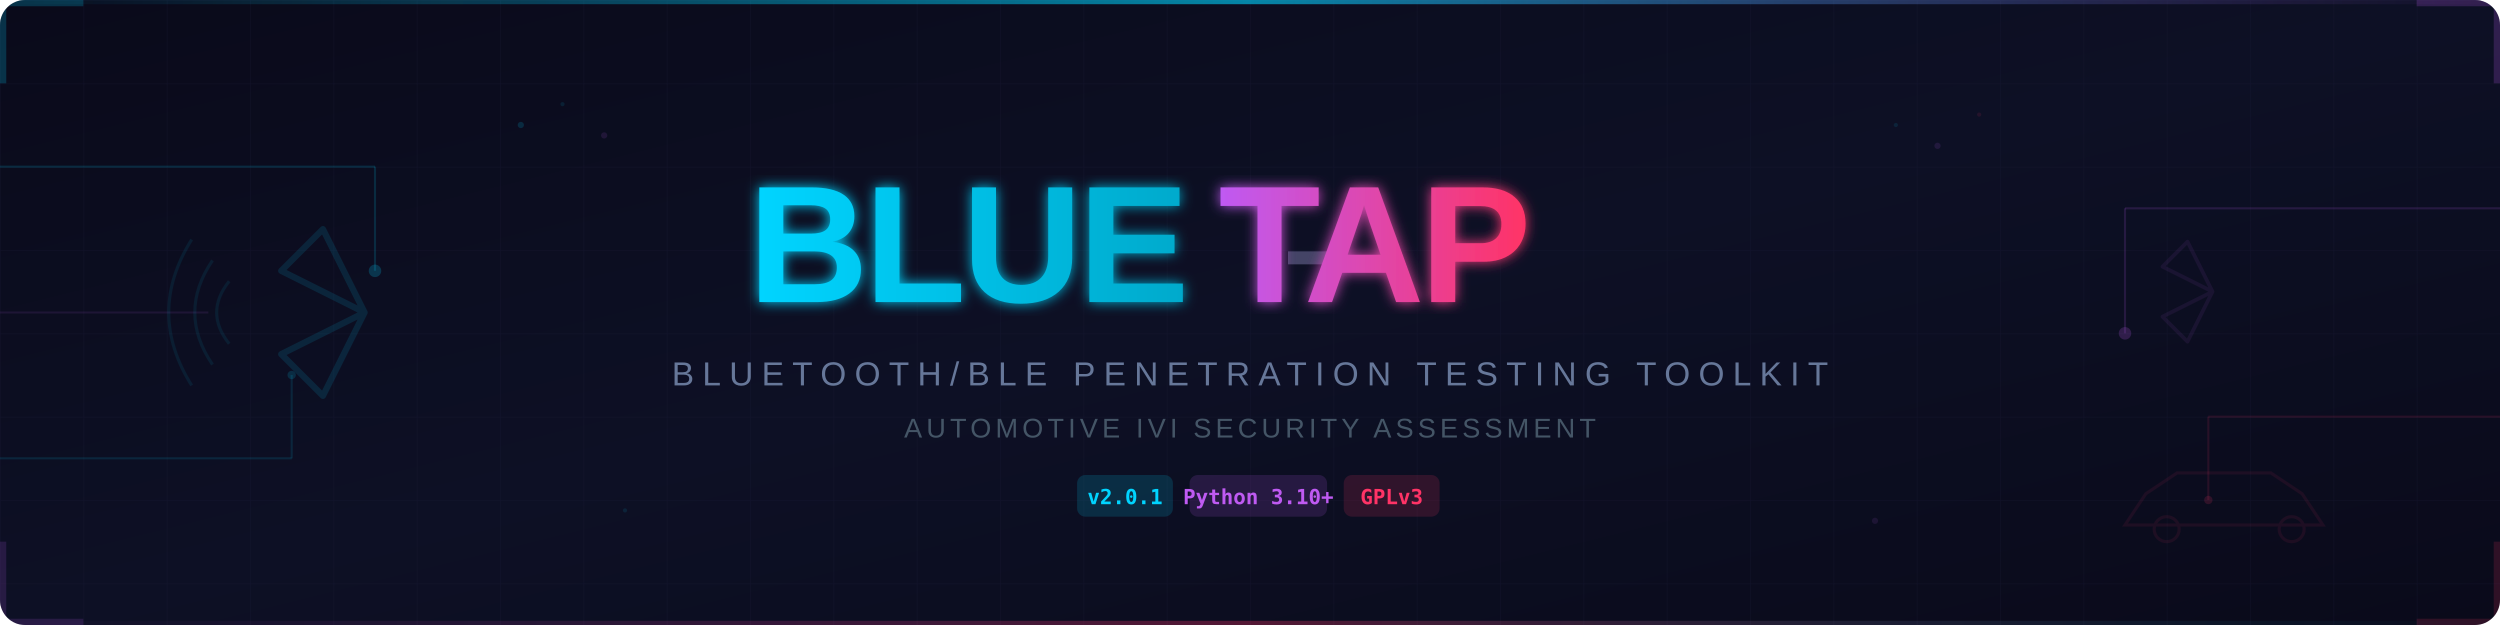
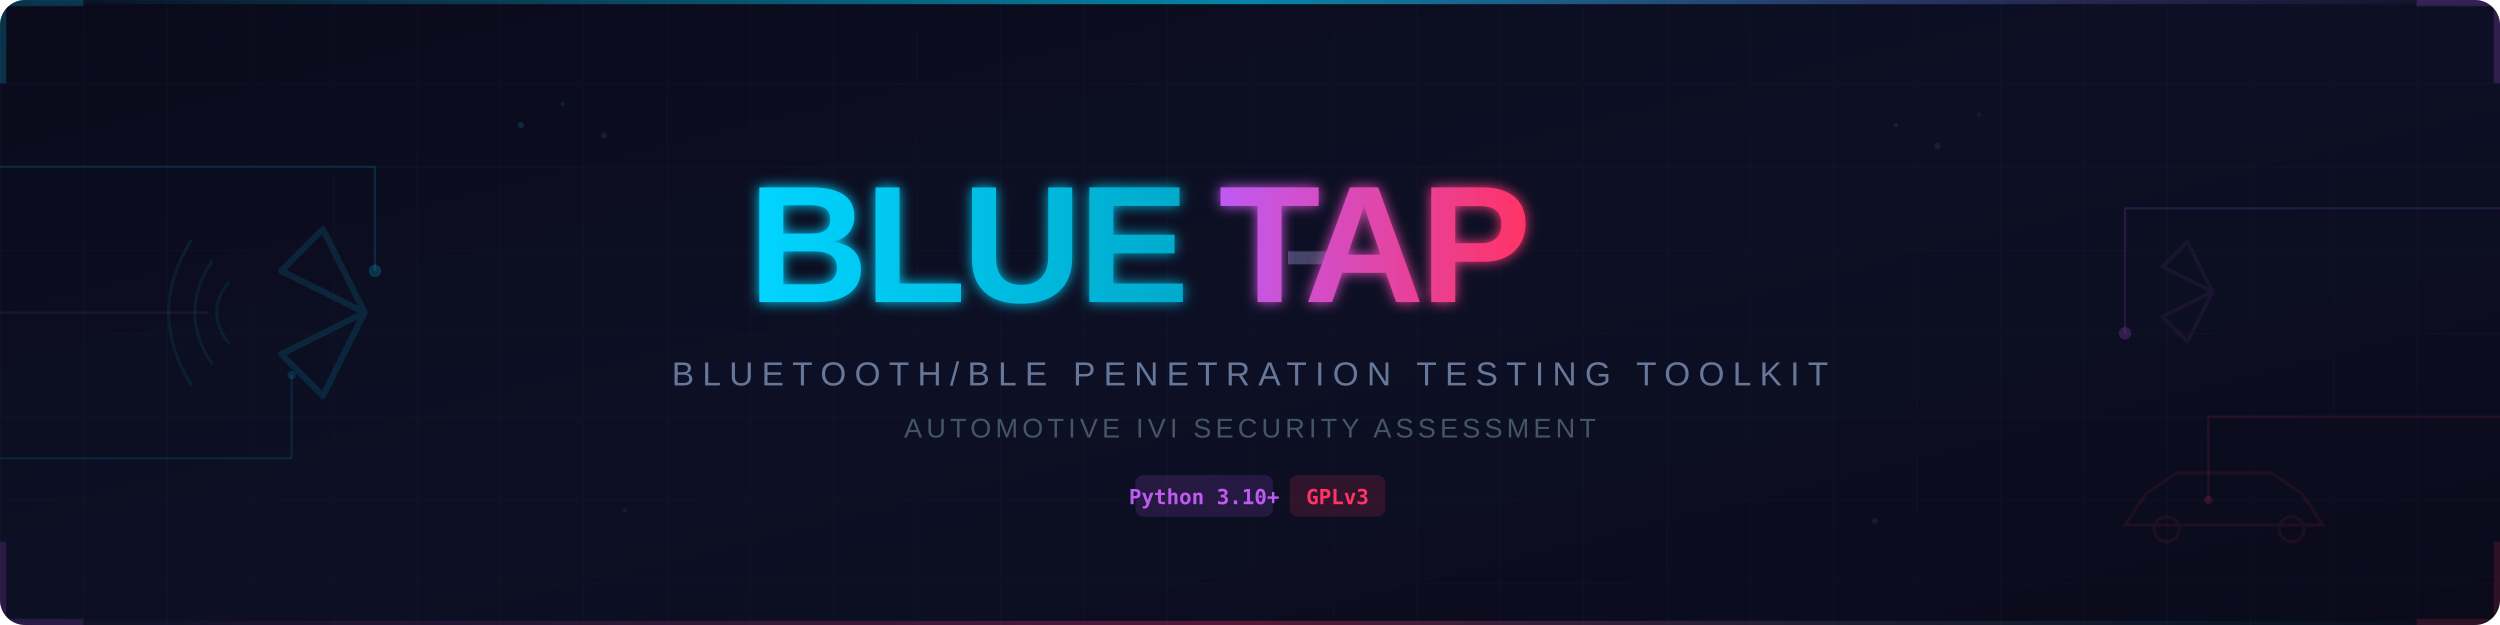
<svg xmlns="http://www.w3.org/2000/svg" width="1200" height="300" viewBox="0 0 1200 300">
  <defs>
    <linearGradient id="bg" x1="0%" y1="0%" x2="100%" y2="100%">
      <stop offset="0%" style="stop-color:#0a0a1a" />
      <stop offset="50%" style="stop-color:#0d1025" />
      <stop offset="100%" style="stop-color:#0a0a1a" />
    </linearGradient>
    <linearGradient id="blueGrad" x1="0%" y1="0%" x2="100%" y2="0%">
      <stop offset="0%" style="stop-color:#00d4ff" />
      <stop offset="100%" style="stop-color:#00aacc" />
    </linearGradient>
    <linearGradient id="tapGrad" x1="0%" y1="0%" x2="100%" y2="0%">
      <stop offset="0%" style="stop-color:#bf5af2" />
      <stop offset="100%" style="stop-color:#ff3366" />
    </linearGradient>
    <linearGradient id="lineGrad" x1="0%" y1="0%" x2="100%" y2="0%">
      <stop offset="0%" style="stop-color:#00d4ff;stop-opacity:0" />
      <stop offset="50%" style="stop-color:#00d4ff;stop-opacity:0.6" />
      <stop offset="100%" style="stop-color:#bf5af2;stop-opacity:0" />
    </linearGradient>
    <linearGradient id="lineGrad2" x1="0%" y1="0%" x2="100%" y2="0%">
      <stop offset="0%" style="stop-color:#bf5af2;stop-opacity:0" />
      <stop offset="50%" style="stop-color:#ff3366;stop-opacity:0.3" />
      <stop offset="100%" style="stop-color:#00d4ff;stop-opacity:0" />
    </linearGradient>
    <filter id="glow">
      <feGaussianBlur stdDeviation="3" result="blur" />
      <feMerge>
        <feMergeNode in="blur" />
        <feMergeNode in="SourceGraphic" />
      </feMerge>
    </filter>
    <filter id="softGlow">
      <feGaussianBlur stdDeviation="8" result="blur" />
      <feMerge>
        <feMergeNode in="blur" />
        <feMergeNode in="SourceGraphic" />
      </feMerge>
    </filter>
    <pattern id="grid" width="40" height="40" patternUnits="userSpaceOnUse">
      <path d="M 40 0 L 0 0 0 40" fill="none" stroke="#1a1a3a" stroke-width="0.5" opacity="0.4" />
    </pattern>
    <clipPath id="rounded">
      <rect width="1200" height="300" rx="12" ry="12" />
    </clipPath>
  </defs>
  <g clip-path="url(#rounded)">
    <rect width="1200" height="300" fill="url(#bg)" />
    <rect width="1200" height="300" fill="url(#grid)" />
    <line x1="0" y1="80" x2="180" y2="80" stroke="#00d4ff" stroke-width="1" opacity="0.15" />
    <line x1="180" y1="80" x2="180" y2="130" stroke="#00d4ff" stroke-width="1" opacity="0.15" />
    <circle cx="180" cy="130" r="3" fill="#00d4ff" opacity="0.2" />
    <line x1="0" y1="220" x2="140" y2="220" stroke="#00d4ff" stroke-width="1" opacity="0.12" />
    <line x1="140" y1="220" x2="140" y2="180" stroke="#00d4ff" stroke-width="1" opacity="0.12" />
    <circle cx="140" cy="180" r="2" fill="#00d4ff" opacity="0.15" />
    <line x1="0" y1="150" x2="100" y2="150" stroke="#bf5af2" stroke-width="1" opacity="0.1" />
    <line x1="1200" y1="100" x2="1020" y2="100" stroke="#bf5af2" stroke-width="1" opacity="0.15" />
    <line x1="1020" y1="100" x2="1020" y2="160" stroke="#bf5af2" stroke-width="1" opacity="0.15" />
    <circle cx="1020" cy="160" r="3" fill="#bf5af2" opacity="0.2" />
    <line x1="1200" y1="200" x2="1060" y2="200" stroke="#ff3366" stroke-width="1" opacity="0.12" />
    <line x1="1060" y1="200" x2="1060" y2="240" stroke="#ff3366" stroke-width="1" opacity="0.12" />
    <circle cx="1060" cy="240" r="2" fill="#ff3366" opacity="0.15" />
    <rect x="0" y="0" width="1200" height="2" fill="url(#lineGrad)" />
    <rect x="0" y="298" width="1200" height="2" fill="url(#lineGrad2)" />
    <g transform="translate(155, 150)" opacity="0.12">
      <path d="M 0,-40 L 20,0 L 0,40 M 0,-40 L -20,-20 L 20,0 L -20,20 L 0,40" fill="none" stroke="#00d4ff" stroke-width="3" stroke-linecap="round" stroke-linejoin="round" />
    </g>
    <g transform="translate(1050, 140) scale(0.6)" opacity="0.08">
      <path d="M 0,-40 L 20,0 L 0,40 M 0,-40 L -20,-20 L 20,0 L -20,20 L 0,40" fill="none" stroke="#bf5af2" stroke-width="3" stroke-linecap="round" stroke-linejoin="round" />
    </g>
    <g transform="translate(1080, 252)" opacity="0.08">
      <path d="M-60,0 L-50,-15 L-35,-25 L10,-25 L25,-15 L35,0 Z" fill="none" stroke="#ff3366" stroke-width="1.5" />
      <circle cx="-40" cy="2" r="6" fill="none" stroke="#ff3366" stroke-width="1.5" />
      <circle cx="20" cy="2" r="6" fill="none" stroke="#ff3366" stroke-width="1.5" />
    </g>
    <g transform="translate(110, 150)" opacity="0.08">
      <path d="M0,-15 Q-12,0 0,15" fill="none" stroke="#00d4ff" stroke-width="1.5" />
      <path d="M-8,-25 Q-25,0 -8,25" fill="none" stroke="#00d4ff" stroke-width="1.5" />
      <path d="M-18,-35 Q-40,0 -18,35" fill="none" stroke="#00d4ff" stroke-width="1.5" />
    </g>
    <g text-anchor="middle" transform="translate(600, 145)">
      <text x="-135" font-family="'Segoe UI', 'SF Pro Display', 'Helvetica Neue', Arial, sans-serif" font-size="80" font-weight="800" letter-spacing="-2" fill="url(#blueGrad)" filter="url(#glow)">BLUE</text>
      <text x="28" font-family="'Segoe UI', 'SF Pro Display', 'Helvetica Neue', Arial, sans-serif" font-size="80" font-weight="300" fill="#444466" text-anchor="middle">-</text>
      <text x="135" font-family="'Segoe UI', 'SF Pro Display', 'Helvetica Neue', Arial, sans-serif" font-size="80" font-weight="800" letter-spacing="-2" fill="url(#tapGrad)" filter="url(#glow)" text-anchor="end">TAP</text>
    </g>
    <text x="600" y="185" font-family="'Segoe UI', 'SF Pro Display', 'Helvetica Neue', Arial, sans-serif" font-size="16" font-weight="400" fill="#667799" text-anchor="middle" letter-spacing="4">
      BLUETOOTH/BLE PENETRATION TESTING TOOLKIT
    </text>
    <text x="600" y="210" font-family="'Segoe UI', 'SF Pro Display', 'Helvetica Neue', Arial, sans-serif" font-size="13" font-weight="400" fill="#445566" text-anchor="middle" letter-spacing="2">
      AUTOMOTIVE IVI SECURITY ASSESSMENT
    </text>
-     <g transform="translate(517, 228)">
-       <rect x="0" y="0" width="46" height="20" rx="4" fill="#00d4ff" opacity="0.15" />
-       <text x="23" y="14" font-family="'SF Mono', 'Fira Code', 'Consolas', monospace" font-size="10" font-weight="600" fill="#00d4ff" text-anchor="middle">v2.0.1</text>
-     </g>
-     <g transform="translate(571, 228)">
+     <g transform="translate(545, 228)">
      <rect x="0" y="0" width="66" height="20" rx="4" fill="#bf5af2" opacity="0.15" />
      <text x="33" y="14" font-family="'SF Mono', 'Fira Code', 'Consolas', monospace" font-size="10" font-weight="600" fill="#bf5af2" text-anchor="middle">Python 3.10+</text>
    </g>
-     <g transform="translate(645, 228)">
+     <g transform="translate(619, 228)">
      <rect x="0" y="0" width="46" height="20" rx="4" fill="#ff3366" opacity="0.15" />
      <text x="23" y="14" font-family="'SF Mono', 'Fira Code', 'Consolas', monospace" font-size="10" font-weight="600" fill="#ff3366" text-anchor="middle">GPLv3</text>
    </g>
    <circle cx="250" cy="60" r="1.5" fill="#00d4ff" opacity="0.15" />
    <circle cx="270" cy="50" r="1" fill="#00d4ff" opacity="0.1" />
    <circle cx="290" cy="65" r="1.5" fill="#bf5af2" opacity="0.12" />
    <circle cx="930" cy="70" r="1.5" fill="#bf5af2" opacity="0.12" />
    <circle cx="950" cy="55" r="1" fill="#ff3366" opacity="0.1" />
    <circle cx="910" cy="60" r="1" fill="#00d4ff" opacity="0.1" />
    <circle cx="300" cy="245" r="1" fill="#00d4ff" opacity="0.1" />
    <circle cx="900" cy="250" r="1.5" fill="#bf5af2" opacity="0.1" />
    <path d="M0,0 L40,0 L40,3 L3,3 L3,40 L0,40 Z" fill="#00d4ff" opacity="0.2" />
    <path d="M1200,0 L1160,0 L1160,3 L1197,3 L1197,40 L1200,40 Z" fill="#bf5af2" opacity="0.2" />
    <path d="M0,300 L40,300 L40,297 L3,297 L3,260 L0,260 Z" fill="#bf5af2" opacity="0.15" />
    <path d="M1200,300 L1160,300 L1160,297 L1197,297 L1197,260 L1200,260 Z" fill="#ff3366" opacity="0.15" />
  </g>
</svg>
